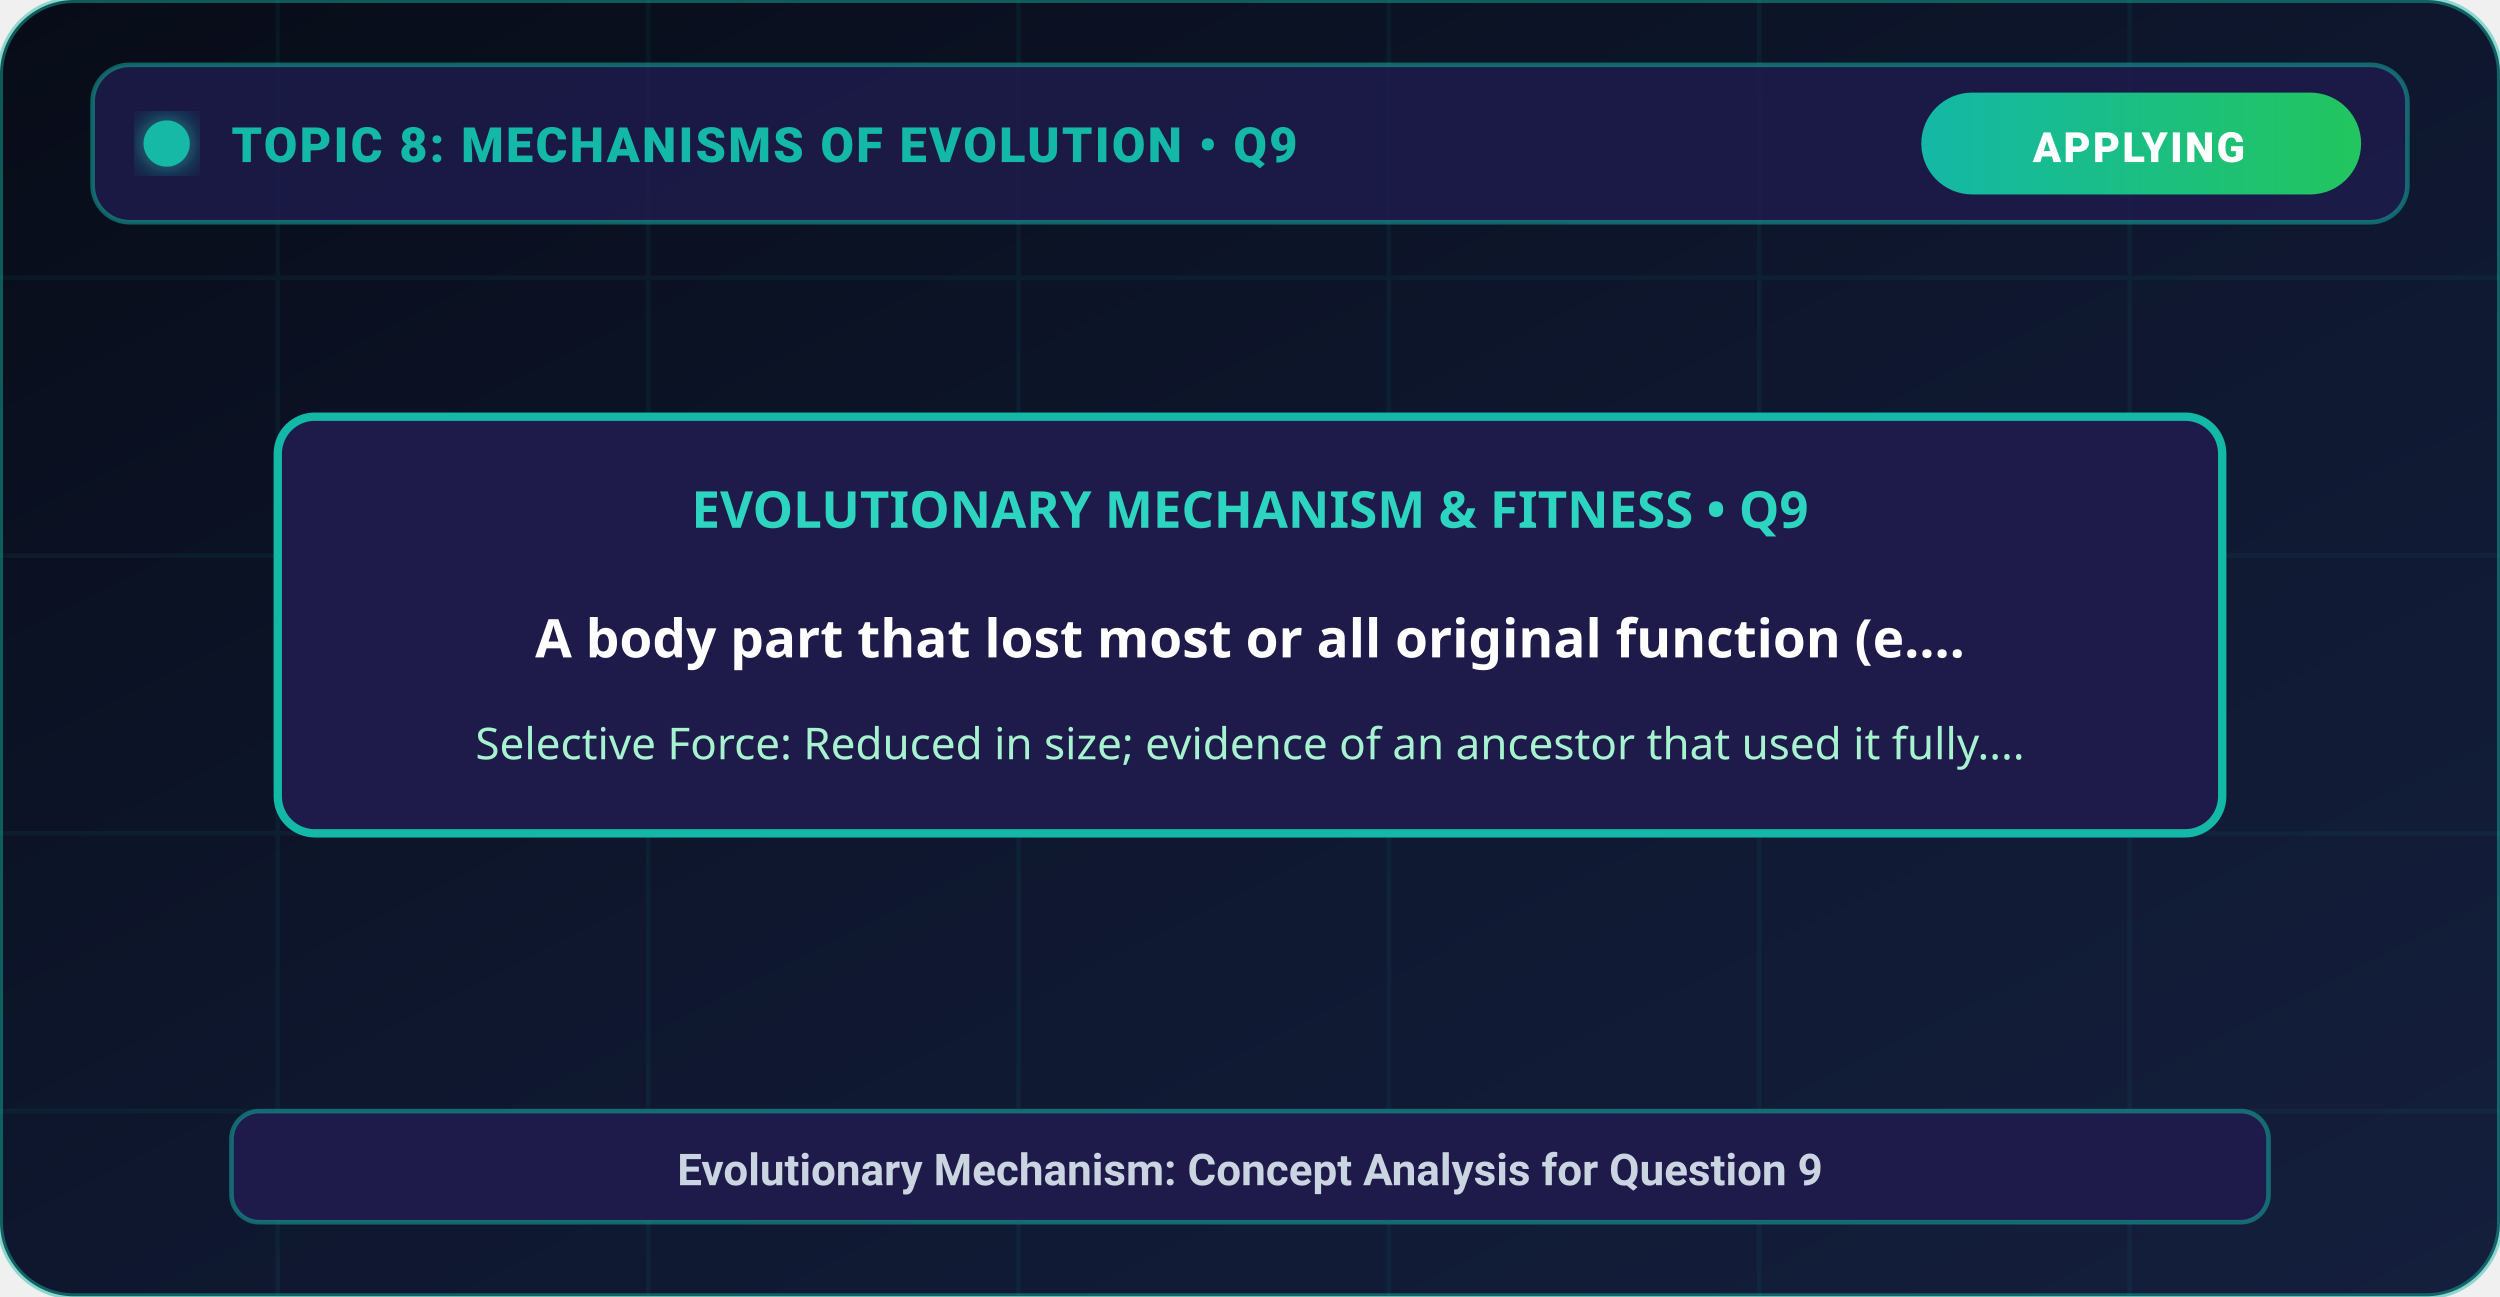
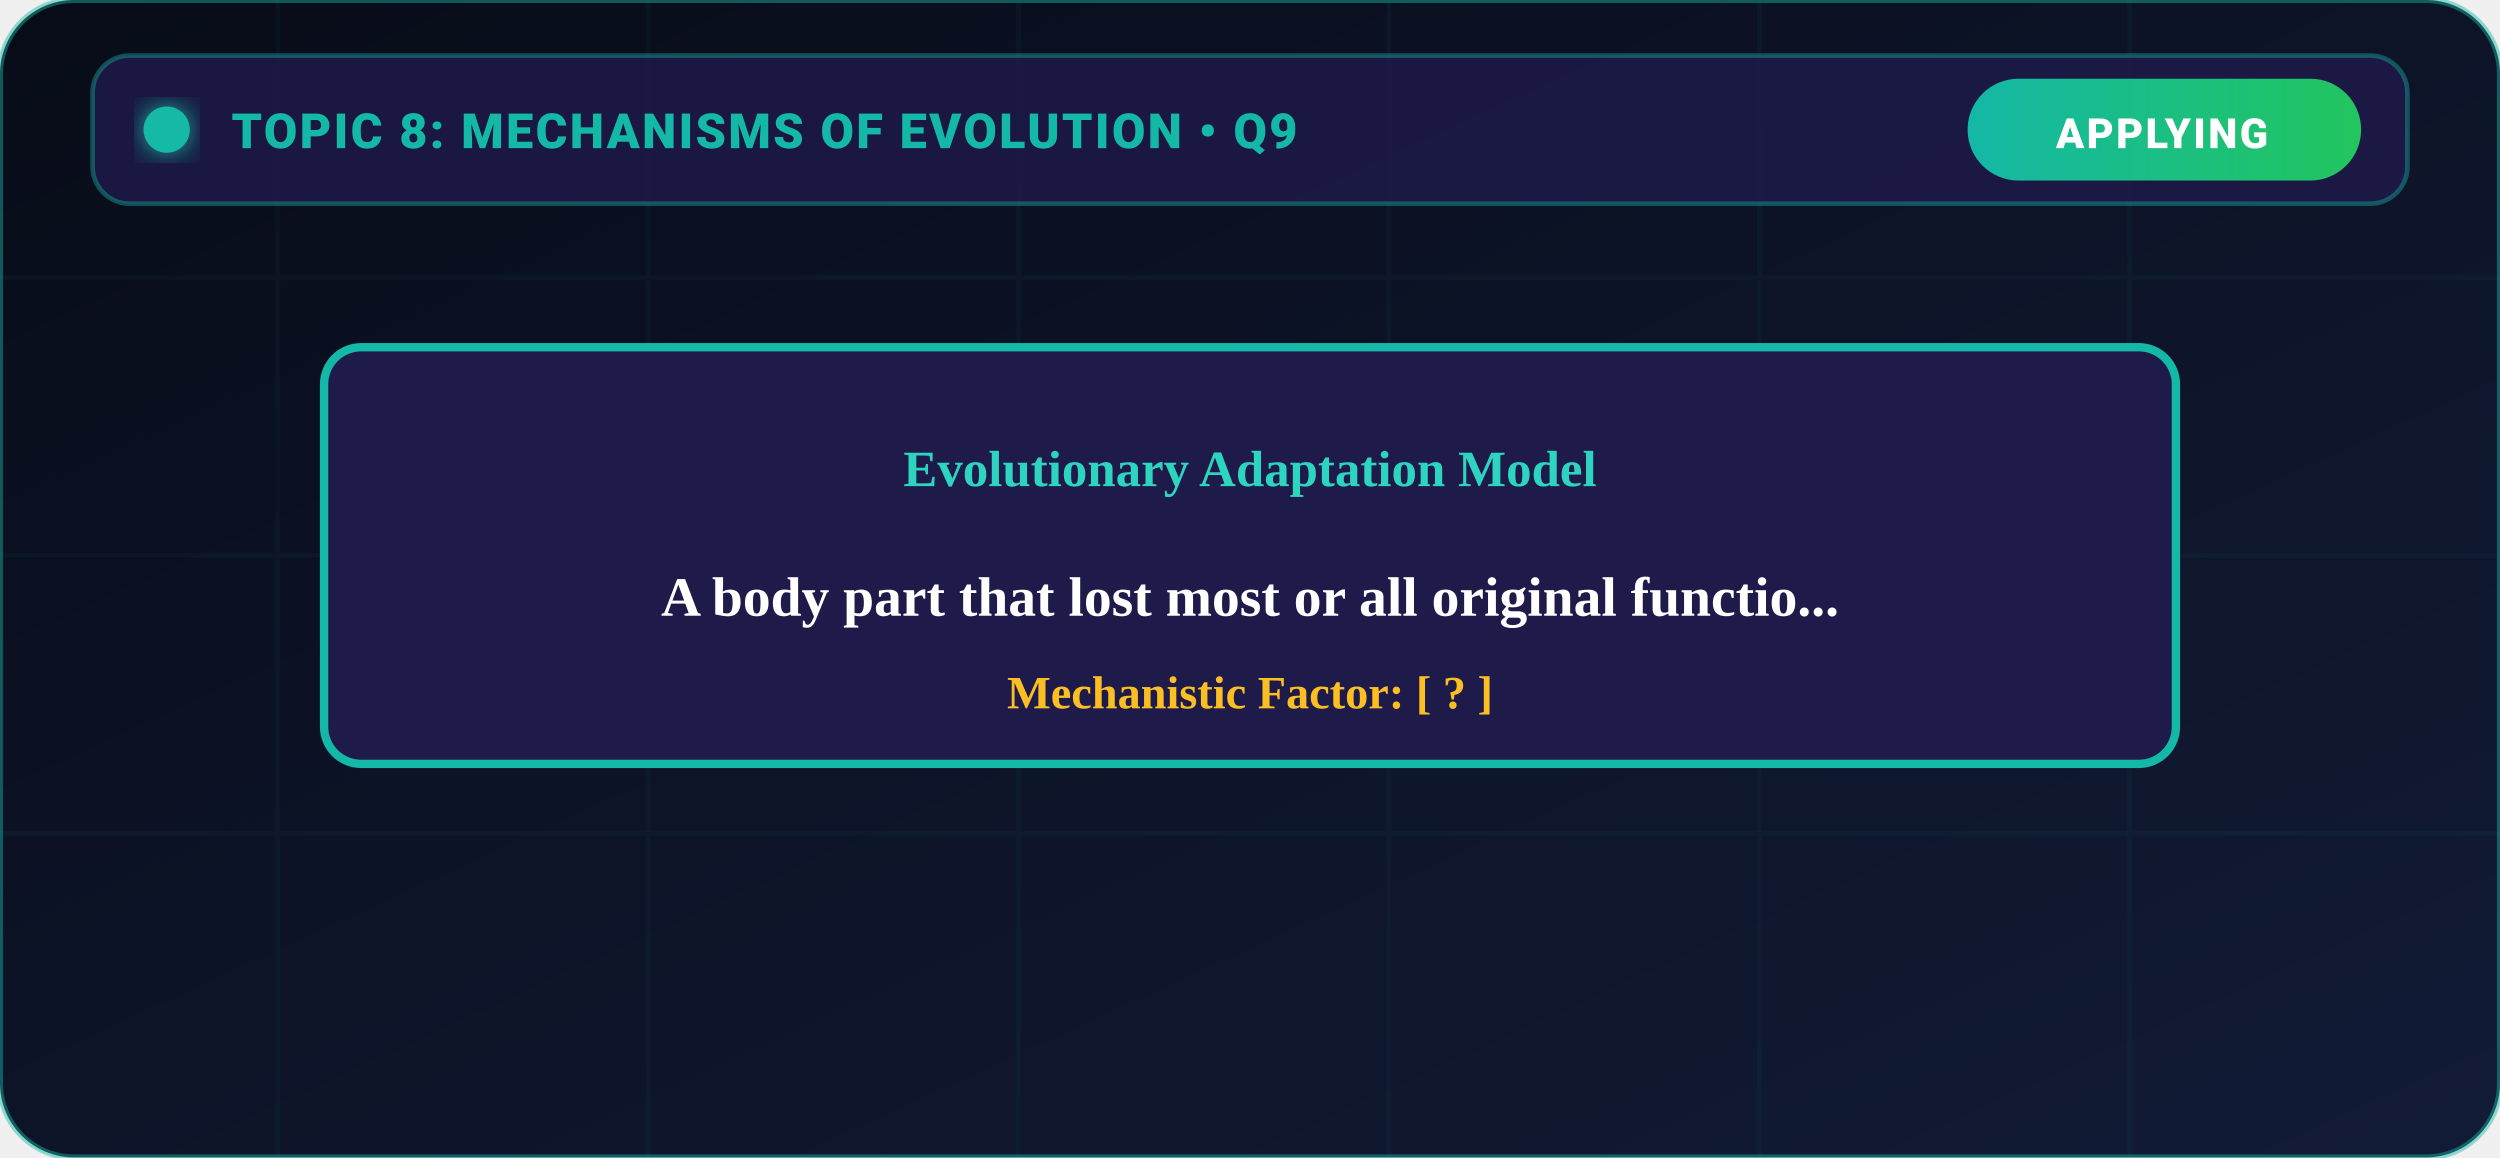
- <svg xmlns="http://www.w3.org/2000/svg" viewBox="0 0 540 280" width="100%" height="100%">
+ <svg xmlns="http://www.w3.org/2000/svg" viewBox="0 0 540 250" width="100%" height="100%">
  <defs>
    <linearGradient id="bgGrad_t8_9" x1="0%" y1="0%" x2="100%" y2="100%">
      <stop offset="0%" stop-color="#080c18" />
-       <stop offset="50%" stop-color="#0e172e" />
-       <stop offset="100%" stop-color="#141f3d" />
+       <stop offset="50%" stop-color="#0d1428" />
+       <stop offset="100%" stop-color="#121b36" />
    </linearGradient>
    <linearGradient id="primaryGrad_t8_9" x1="0%" y1="0%" x2="100%" y2="0%">
      <stop offset="0%" stop-color="#14b8a6" />
      <stop offset="100%" stop-color="#22c55e" />
    </linearGradient>
    <filter id="glow_t8_9" x="-20%" y="-20%" width="140%" height="140%">
-       <feGaussianBlur stdDeviation="3.5" result="blur" />
+       <feGaussianBlur stdDeviation="3" result="blur" />
      <feComposite in="SourceGraphic" in2="blur" operator="over" />
    </filter>
  </defs>
-   <rect width="540" height="280" rx="16" fill="url(#bgGrad_t8_9)" stroke="#14b8a6" stroke-width="1.3" stroke-opacity="0.45" />
-   <g opacity="0.06" stroke="#14b8a6" stroke-width="1">
-     <line x1="60" y1="0" x2="60" y2="280" />
-     <line x1="140" y1="0" x2="140" y2="280" />
-     <line x1="220" y1="0" x2="220" y2="280" />
-     <line x1="300" y1="0" x2="300" y2="280" />
-     <line x1="380" y1="0" x2="380" y2="280" />
-     <line x1="460" y1="0" x2="460" y2="280" />
+   <rect width="540" height="250" rx="16" fill="url(#bgGrad_t8_9)" stroke="#14b8a6" stroke-width="1.3" stroke-opacity="0.45" />
+   <g opacity="0.04" stroke="#14b8a6" stroke-width="1">
+     <line x1="60" y1="0" x2="60" y2="250" />
+     <line x1="140" y1="0" x2="140" y2="250" />
+     <line x1="220" y1="0" x2="220" y2="250" />
+     <line x1="300" y1="0" x2="300" y2="250" />
+     <line x1="380" y1="0" x2="380" y2="250" />
+     <line x1="460" y1="0" x2="460" y2="250" />
    <line x1="0" y1="60" x2="540" y2="60" />
    <line x1="0" y1="120" x2="540" y2="120" />
    <line x1="0" y1="180" x2="540" y2="180" />
-     <line x1="0" y1="240" x2="540" y2="240" />
  </g>
-   <rect x="20" y="14" width="500" height="34" rx="8" fill="#1e1b4b" fill-opacity="0.85" stroke="#14b8a6" stroke-width="1" stroke-opacity="0.5" />
-   <circle cx="36" cy="31" r="5" fill="#14b8a6" filter="url(#glow_t8_9)" />
-   <text x="50" y="35" fill="#14b8a6" font-family="'Segoe UI', Roboto, sans-serif" font-size="10.5" font-weight="900" letter-spacing="0.5">TOPIC 8: MECHANISMS OF EVOLUTION • Q9</text>
-   <rect x="415" y="20" width="95" height="22" rx="11" fill="url(#primaryGrad_t8_9)" />
-   <text x="462" y="35" fill="#ffffff" font-family="'Segoe UI', Roboto, sans-serif" font-size="9" font-weight="900" text-anchor="middle" letter-spacing="0.5">APPLYING</text>
+   <rect x="20" y="12" width="500" height="32" rx="8" fill="#1e1b4b" fill-opacity="0.8" stroke="#14b8a6" stroke-width="1" stroke-opacity="0.4" />
+   <circle cx="36" cy="28" r="5" fill="#14b8a6" filter="url(#glow_t8_9)" />
+   <text x="50" y="32" fill="#14b8a6" font-family="'Segoe UI', Roboto, sans-serif" font-size="10.5" font-weight="900" letter-spacing="0.5">TOPIC 8: MECHANISMS OF EVOLUTION • Q9</text>
+   <rect x="425" y="17" width="85" height="22" rx="11" fill="url(#primaryGrad_t8_9)" />
+   <text x="467" y="32" fill="#ffffff" font-family="'Segoe UI', Roboto, sans-serif" font-size="9" font-weight="900" text-anchor="middle" letter-spacing="0.5">APPLYING</text>
  <g transform="translate(0, 10)">
-     <g transform="translate(60, 80)">
-       <rect x="0" y="0" width="420" height="90" rx="8" fill="#1e1b4b" stroke="#14b8a6" stroke-width="1.8" />
-       <text x="210" y="24" fill="#2dd4bf" font-family="sans-serif" font-size="11" font-weight="bold" text-anchor="middle">EVOLUTIONARY MECHANISM &amp; FITNESS • Q9</text>
-       <text x="210" y="52" fill="#ffffff" font-family="sans-serif" font-size="11.5" font-weight="bold" text-anchor="middle">A body part that lost most or all original function (e....</text>
-       <text x="210" y="74" fill="#a7f3d0" font-family="sans-serif" font-size="9.5" text-anchor="middle">Selective Force: Reduced in size; evidence of an ancestor that used it fully....</text>
+     <g transform="translate(70, 65)">
+       <rect x="0" y="0" width="400" height="90" rx="8" fill="#1e1b4b" stroke="#14b8a6" stroke-width="1.8" />
+       <text x="200" y="30" fill="#2dd4bf" font-size="11" font-weight="bold" text-anchor="middle">Evolutionary Adaptation Model</text>
+       <text x="200" y="58" fill="#ffffff" font-size="12" font-weight="bold" text-anchor="middle">A body part that lost most or all original functio...</text>
+       <text x="200" y="78" fill="#fbbf24" font-size="10" font-weight="bold" text-anchor="middle">Mechanistic Factor: [ ? ]</text>
    </g>
  </g>
-   <rect x="50" y="240" width="440" height="24" rx="6" fill="#1e1b4b" stroke="#14b8a6" stroke-width="1" stroke-opacity="0.5" />
-   <text x="270" y="256" fill="#cbd5e1" font-family="'Segoe UI', Roboto, sans-serif" font-size="9.5" font-weight="bold" text-anchor="middle">Evolutionary Mechanism: Concept Analysis for Question 9</text>
</svg>
